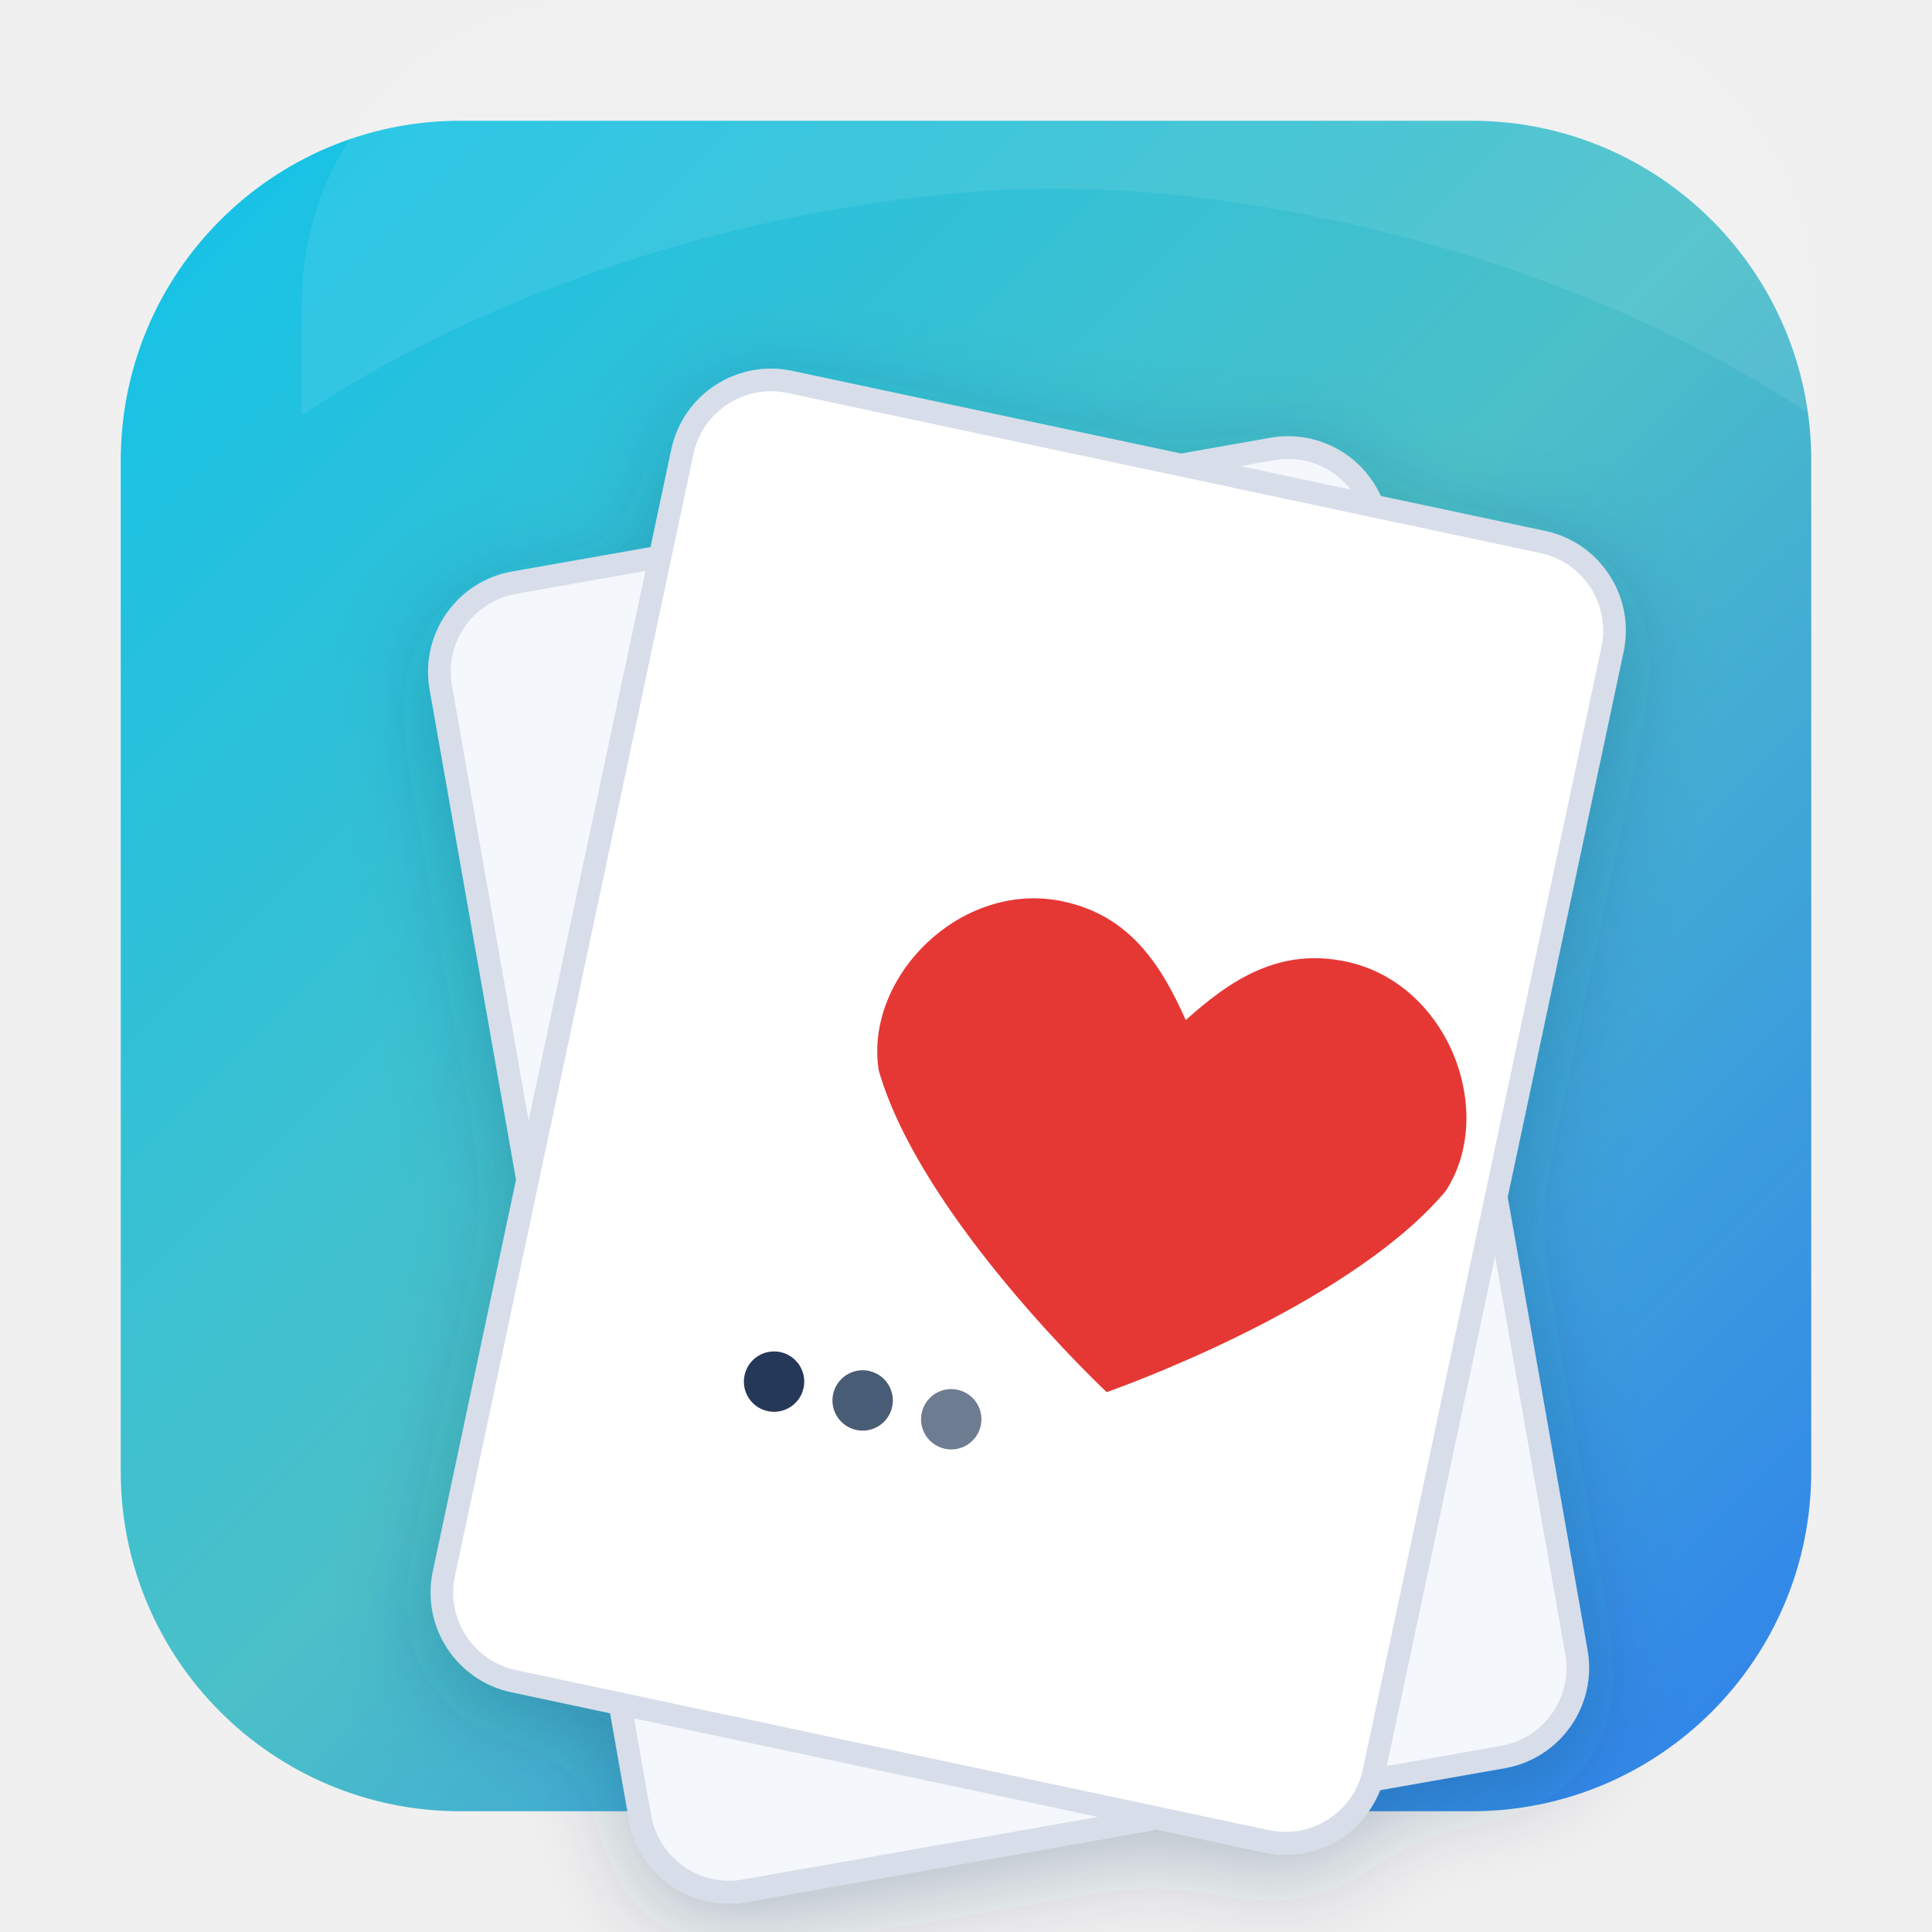
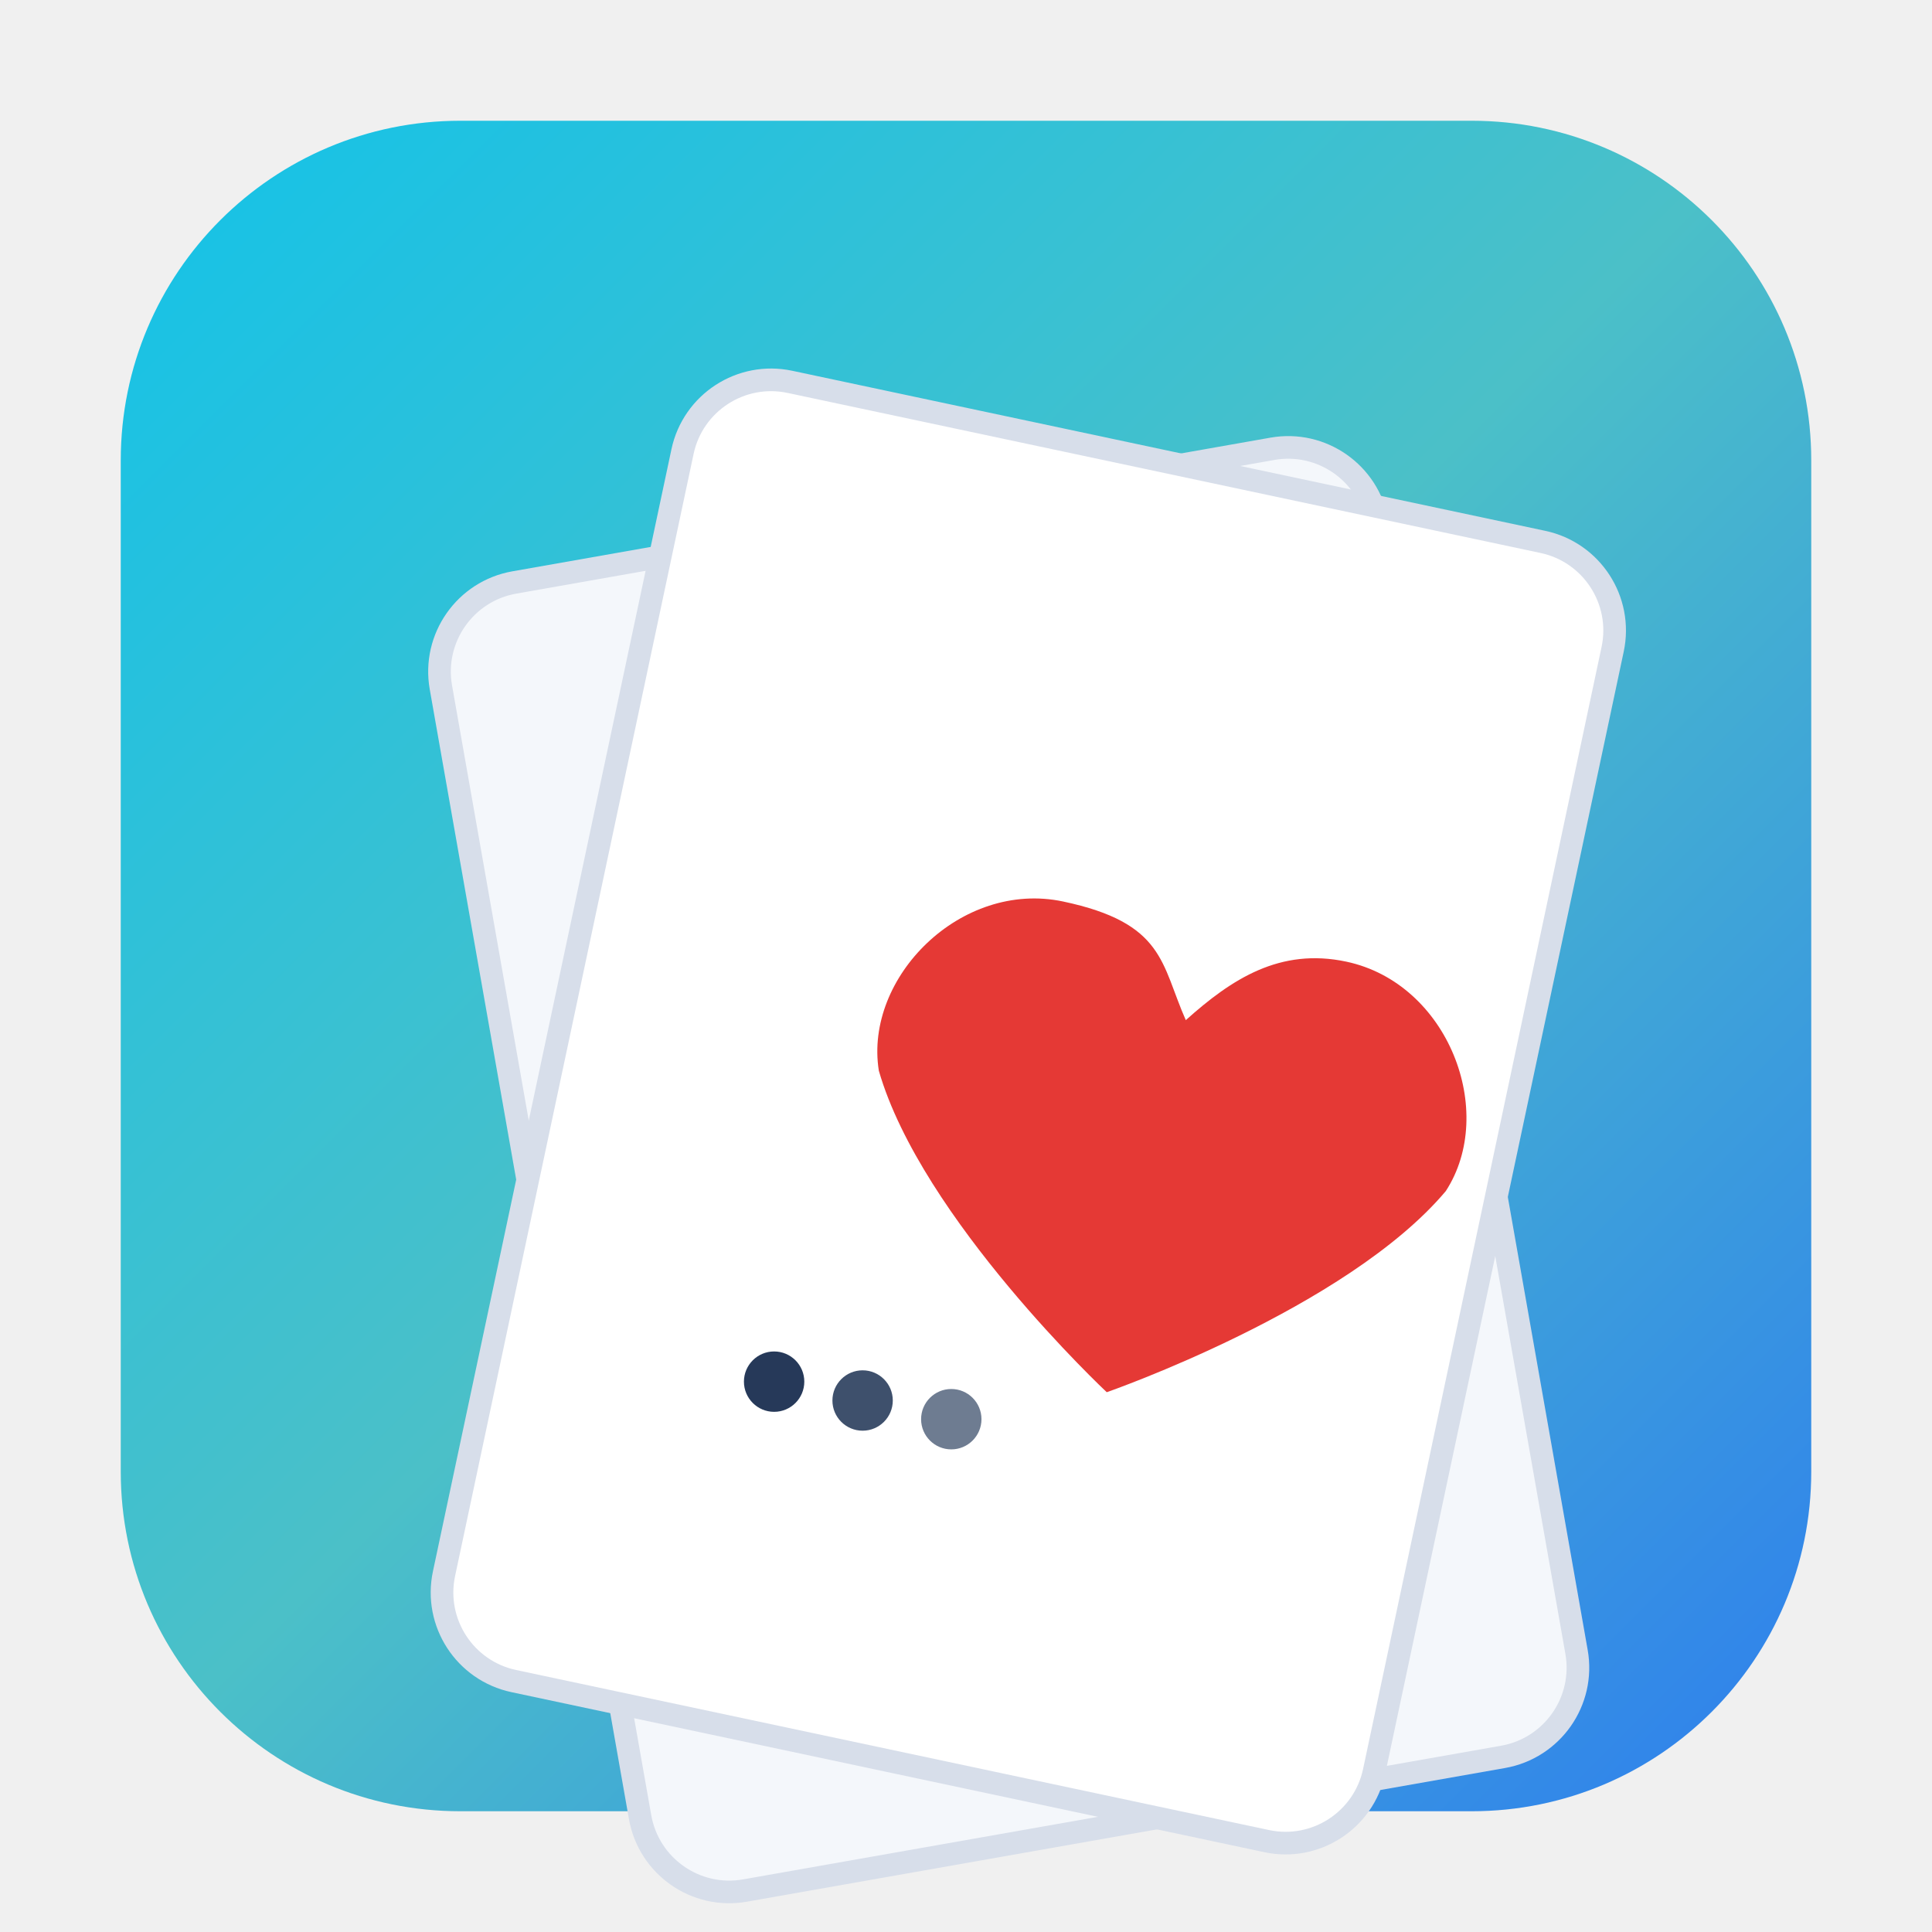
- <svg xmlns="http://www.w3.org/2000/svg" viewBox="0 0 1024 1024" role="img">
-   <defs>
-     <linearGradient id="bg" x1="0" y1="0" x2="1" y2="1">
-       <stop offset="0%" stop-color="#12c2e9" />
-       <stop offset="50%" stop-color="#4bc0c8" />
-       <stop offset="100%" stop-color="#2f80ed" />
-     </linearGradient>
-     <filter id="softShadow" x="-20%" y="-20%" width="140%" height="140%" color-interpolation-filters="sRGB">
-       <feDropShadow dx="0" dy="12" stdDeviation="24" flood-color="#05325a" flood-opacity="0.25" />
-     </filter>
-   </defs>
-   <rect x="64" y="64" width="896" height="896" rx="180" fill="url(#bg)" />
-   <g filter="url(#softShadow)">
-     <g transform="translate(260,270) rotate(-10 252 222)">
-       <rect x="0" y="0" width="504" height="704" rx="48" fill="#f4f7fb" />
-       <rect x="0" y="0" width="504" height="704" rx="48" fill="none" stroke="#d7deea" stroke-width="12" />
-       <g transform="translate(180,220) scale(1.2)">
-         <path d="M128 0C64 84 0 126 0 178c0 46 34 82 80 82 20 0 38-6 48-18-6 30-18 60-48 88h96c-30-28-42-58-48-88 10 12 28 18 48 18 46 0 80-36 80-82C256 126 192 84 128 0z" fill="#0e2447" />
-       </g>
-     </g>
-     <g transform="translate(320,240) rotate(12 252 222)">
-       <rect x="0" y="0" width="504" height="704" rx="48" fill="#ffffff" />
-       <rect x="0" y="0" width="504" height="704" rx="48" fill="none" stroke="#d7deea" stroke-width="12" />
-       <g transform="translate(170,220) scale(1.2)">
-         <path d="M128 224s-96-58-128-118C-15 67 18 16 64 16c30 0 48 18 64 40 16-22 34-40 64-40 46 0 79 51 64 90-32 60-128 118-128 118z" fill="#e53935" />
-       </g>
-       <g transform="translate(150,520)">
-         <circle cx="0" cy="0" r="16" fill="#0e2447" opacity="0.9" />
-         <circle cx="48" cy="0" r="16" fill="#0e2447" opacity="0.75" />
-         <circle cx="96" cy="0" r="16" fill="#0e2447" opacity="0.6" />
-       </g>
-     </g>
+ <svg xmlns="http://www.w3.org/2000/svg" viewBox="0 0 1024 1024">
+   <linearGradient id="a" gradientTransform="matrix(896 0 0 -896 -237111 611477)" gradientUnits="userSpaceOnUse" x1="264.7" x2="265.7" y1="682.4" y2="681.4">
+     <stop offset="0" stop-color="#12c2e9" />
+     <stop offset=".5" stop-color="#4bc0c8" />
+     <stop offset="1" stop-color="#2f80ed" />
+   </linearGradient>
+   <rect fill="url(#a)" height="896" rx="180" width="896" x="64" y="64" />
+   <rect fill="#f4f7fb" height="704" rx="48" transform="matrix(.9848077 -.1736482 .1736482 .9848077 -99.5 102.2)" width="504" x="282.6" y="268" />
+   <rect fill="none" height="704" rx="48" stroke="#d7deea" stroke-width="12" transform="matrix(.9848077 -.1736482 .1736482 .9848077 -99.5 102.2)" width="504" x="282.6" y="268" />
+   <path d="m592 475.9c-58.1 112.6-125 175.6-114.2 237s57.3 89.8 111.6 80.2 43.7-15 53-31.3c-.8 36.7-8.8 74.7-38.4 114l113.4-20c-41.3-26.8-61.7-59.8-75.1-94 14.3 12.1 36.8 15.4 60.5 11.3 54.4-9.6 87-59.2 77.5-113.6s-95.2-97.8-188.4-183.7z" fill="#0e2447" />
+   <rect fill="#fff" height="504" rx="48" transform="matrix(.2079117 -.9781476 .9781476 .2079117 -144.6 999.7)" width="704" x="193" y="337.2" />
+   <rect fill="none" height="504" rx="48" stroke="#d7deea" stroke-width="12" transform="matrix(.2079117 -.9781476 .9781476 .2079117 -144.6 999.7)" width="704" x="193" y="337.2" />
+   <path d="m586.6 737.9s-98.2-92-120.8-170.4c-7.9-49.5 43.6-101.1 97.6-89.7s51.9 33.1 65.1 62.9c24.3-21.8 49.9-38.5 85.1-31 54 11.5 80 79.6 52.7 121.6-52.5 62.4-179.7 106.6-179.7 106.6z" fill="#e53935" />
+   <g fill="#0e2447">
+     <circle cx="410.3" cy="732.3" opacity=".9" r="16" />
+     <circle cx="457.2" cy="742.3" opacity=".8" r="16" />
+     <circle cx="504.2" cy="752.2" opacity=".6" r="16" />
  </g>
-   <path d="M160,220c120-80,280-120,400-120s280,40,400,120v-60c0-88-72-160-160-160H320c-88,0-160,72-160,160z" fill="#ffffff" opacity="0.08" />
+   <path d="m160 220c120-80 280-120 400-120s280 40 400 120v-60c0-88-72-160-160-160h-480c-88 0-160 72-160 160z" fill="#fff" opacity="0" />
</svg>
